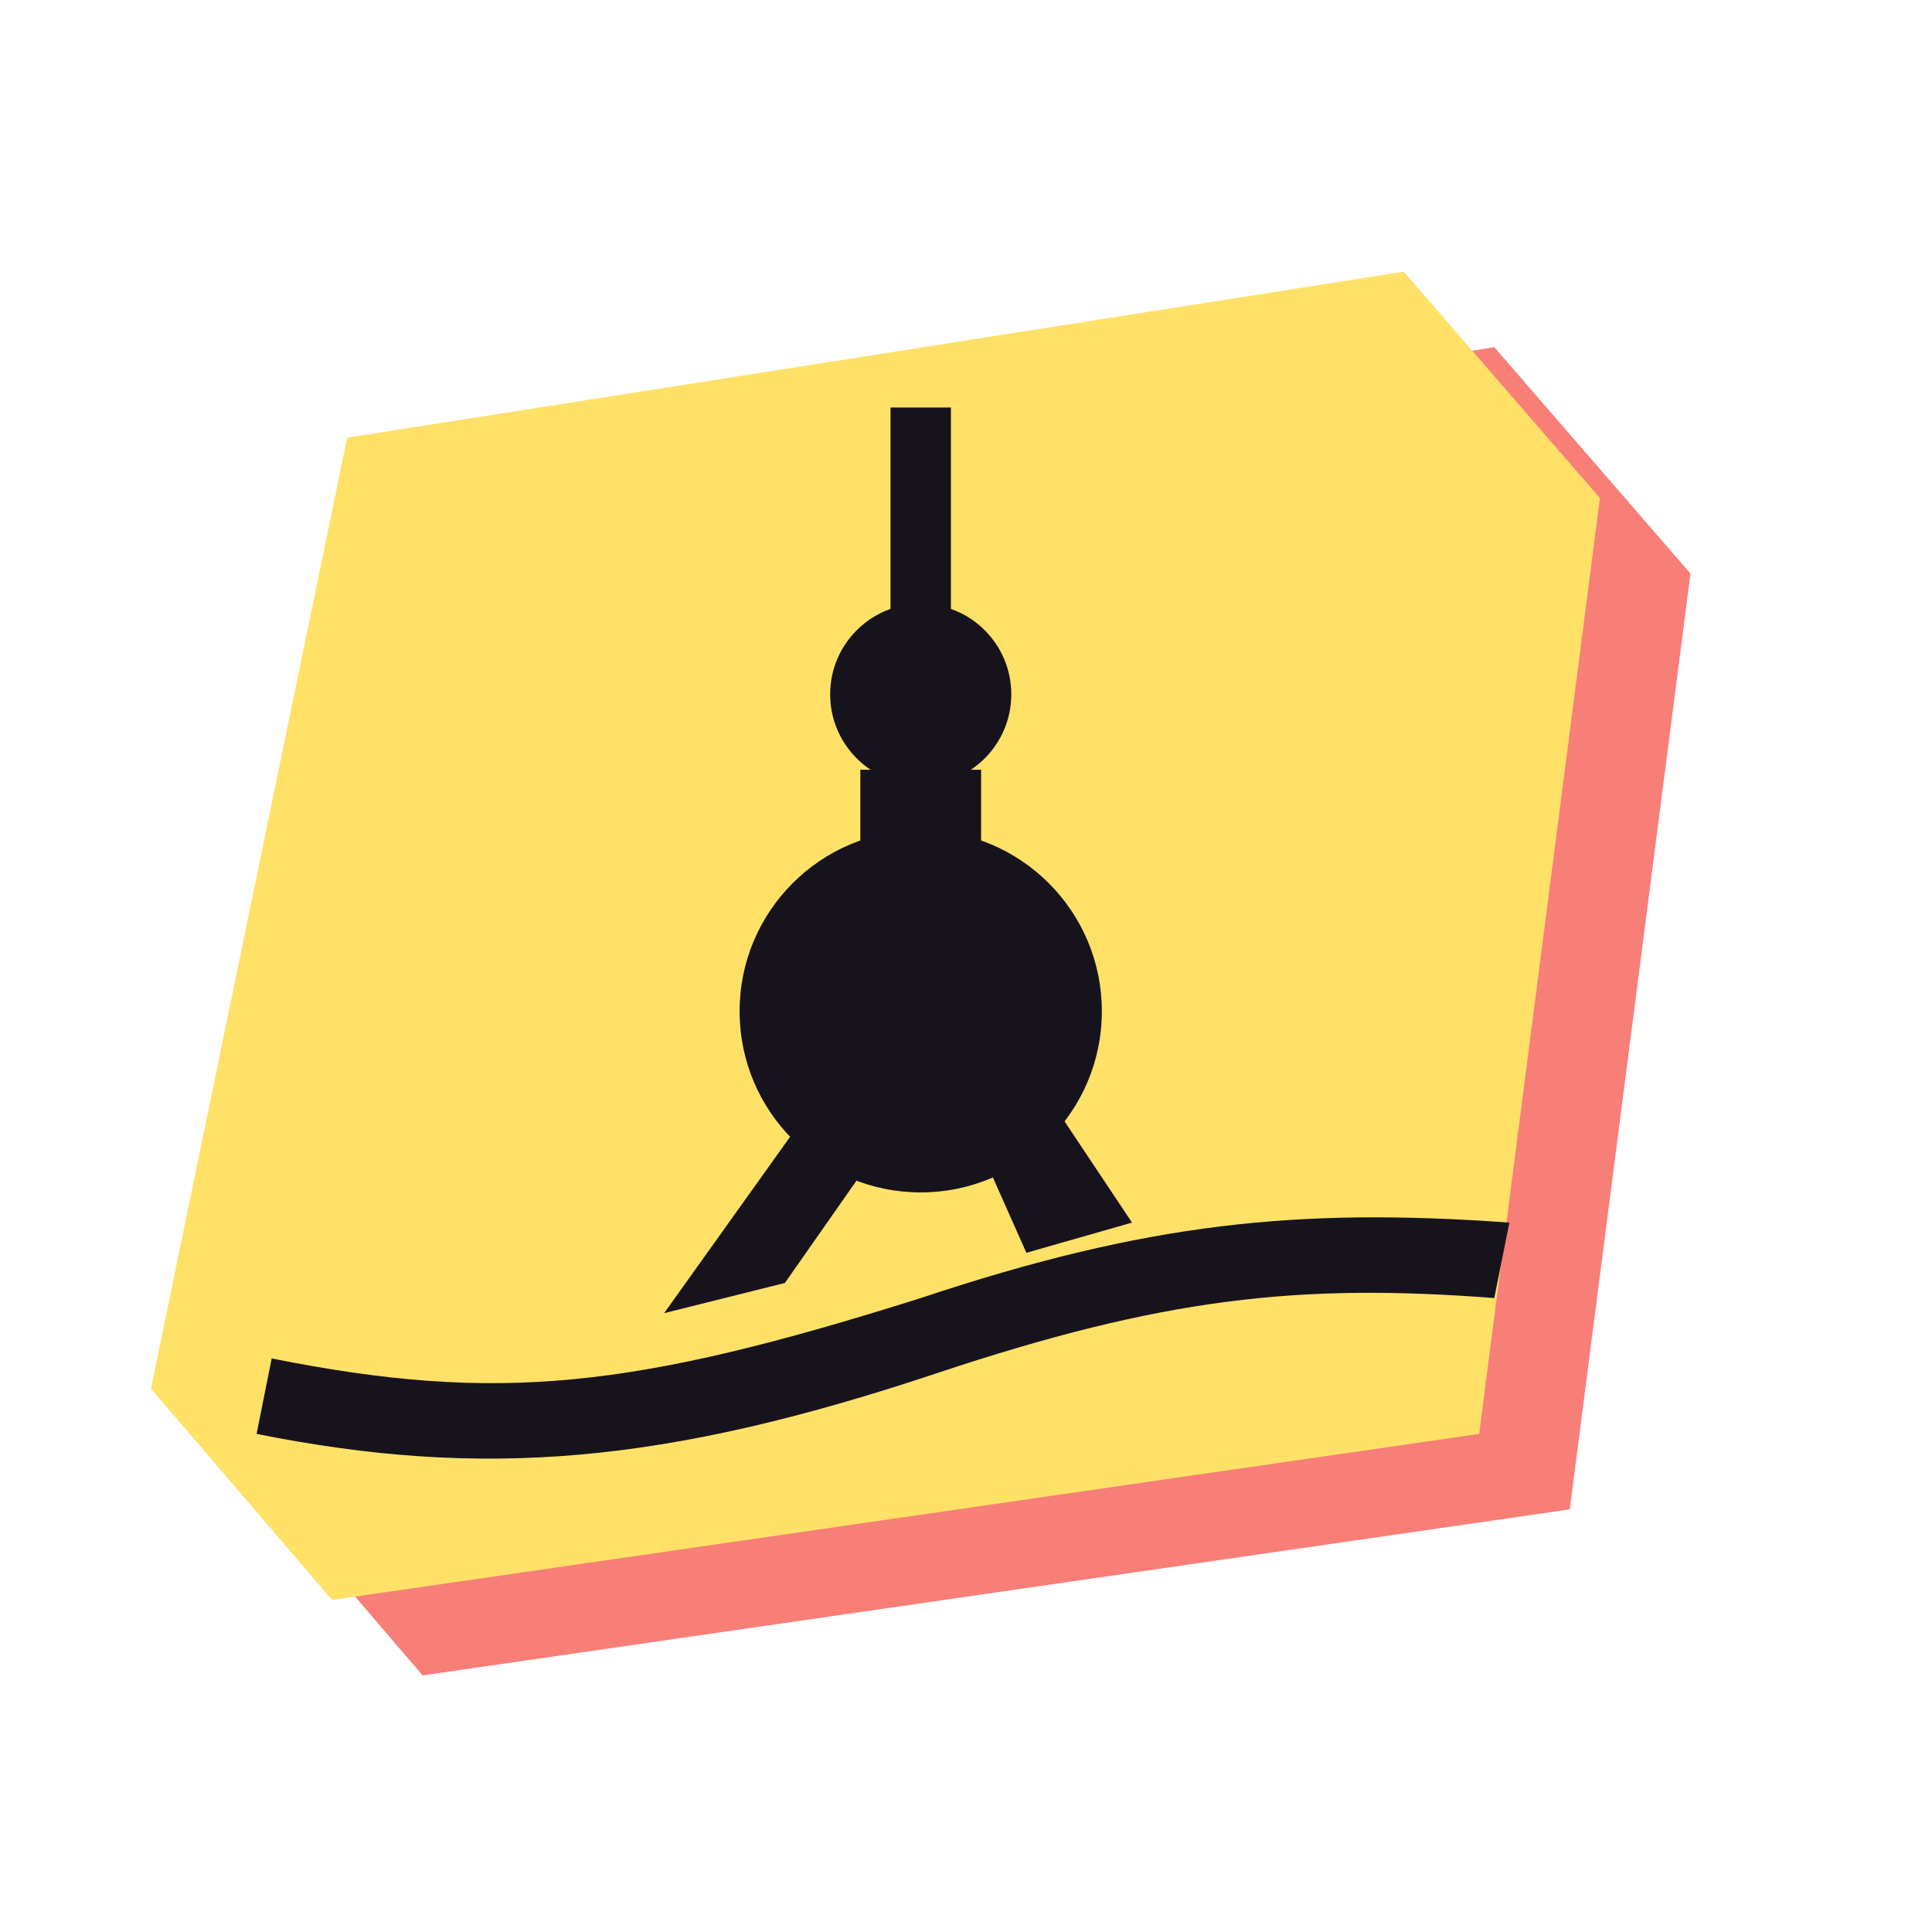
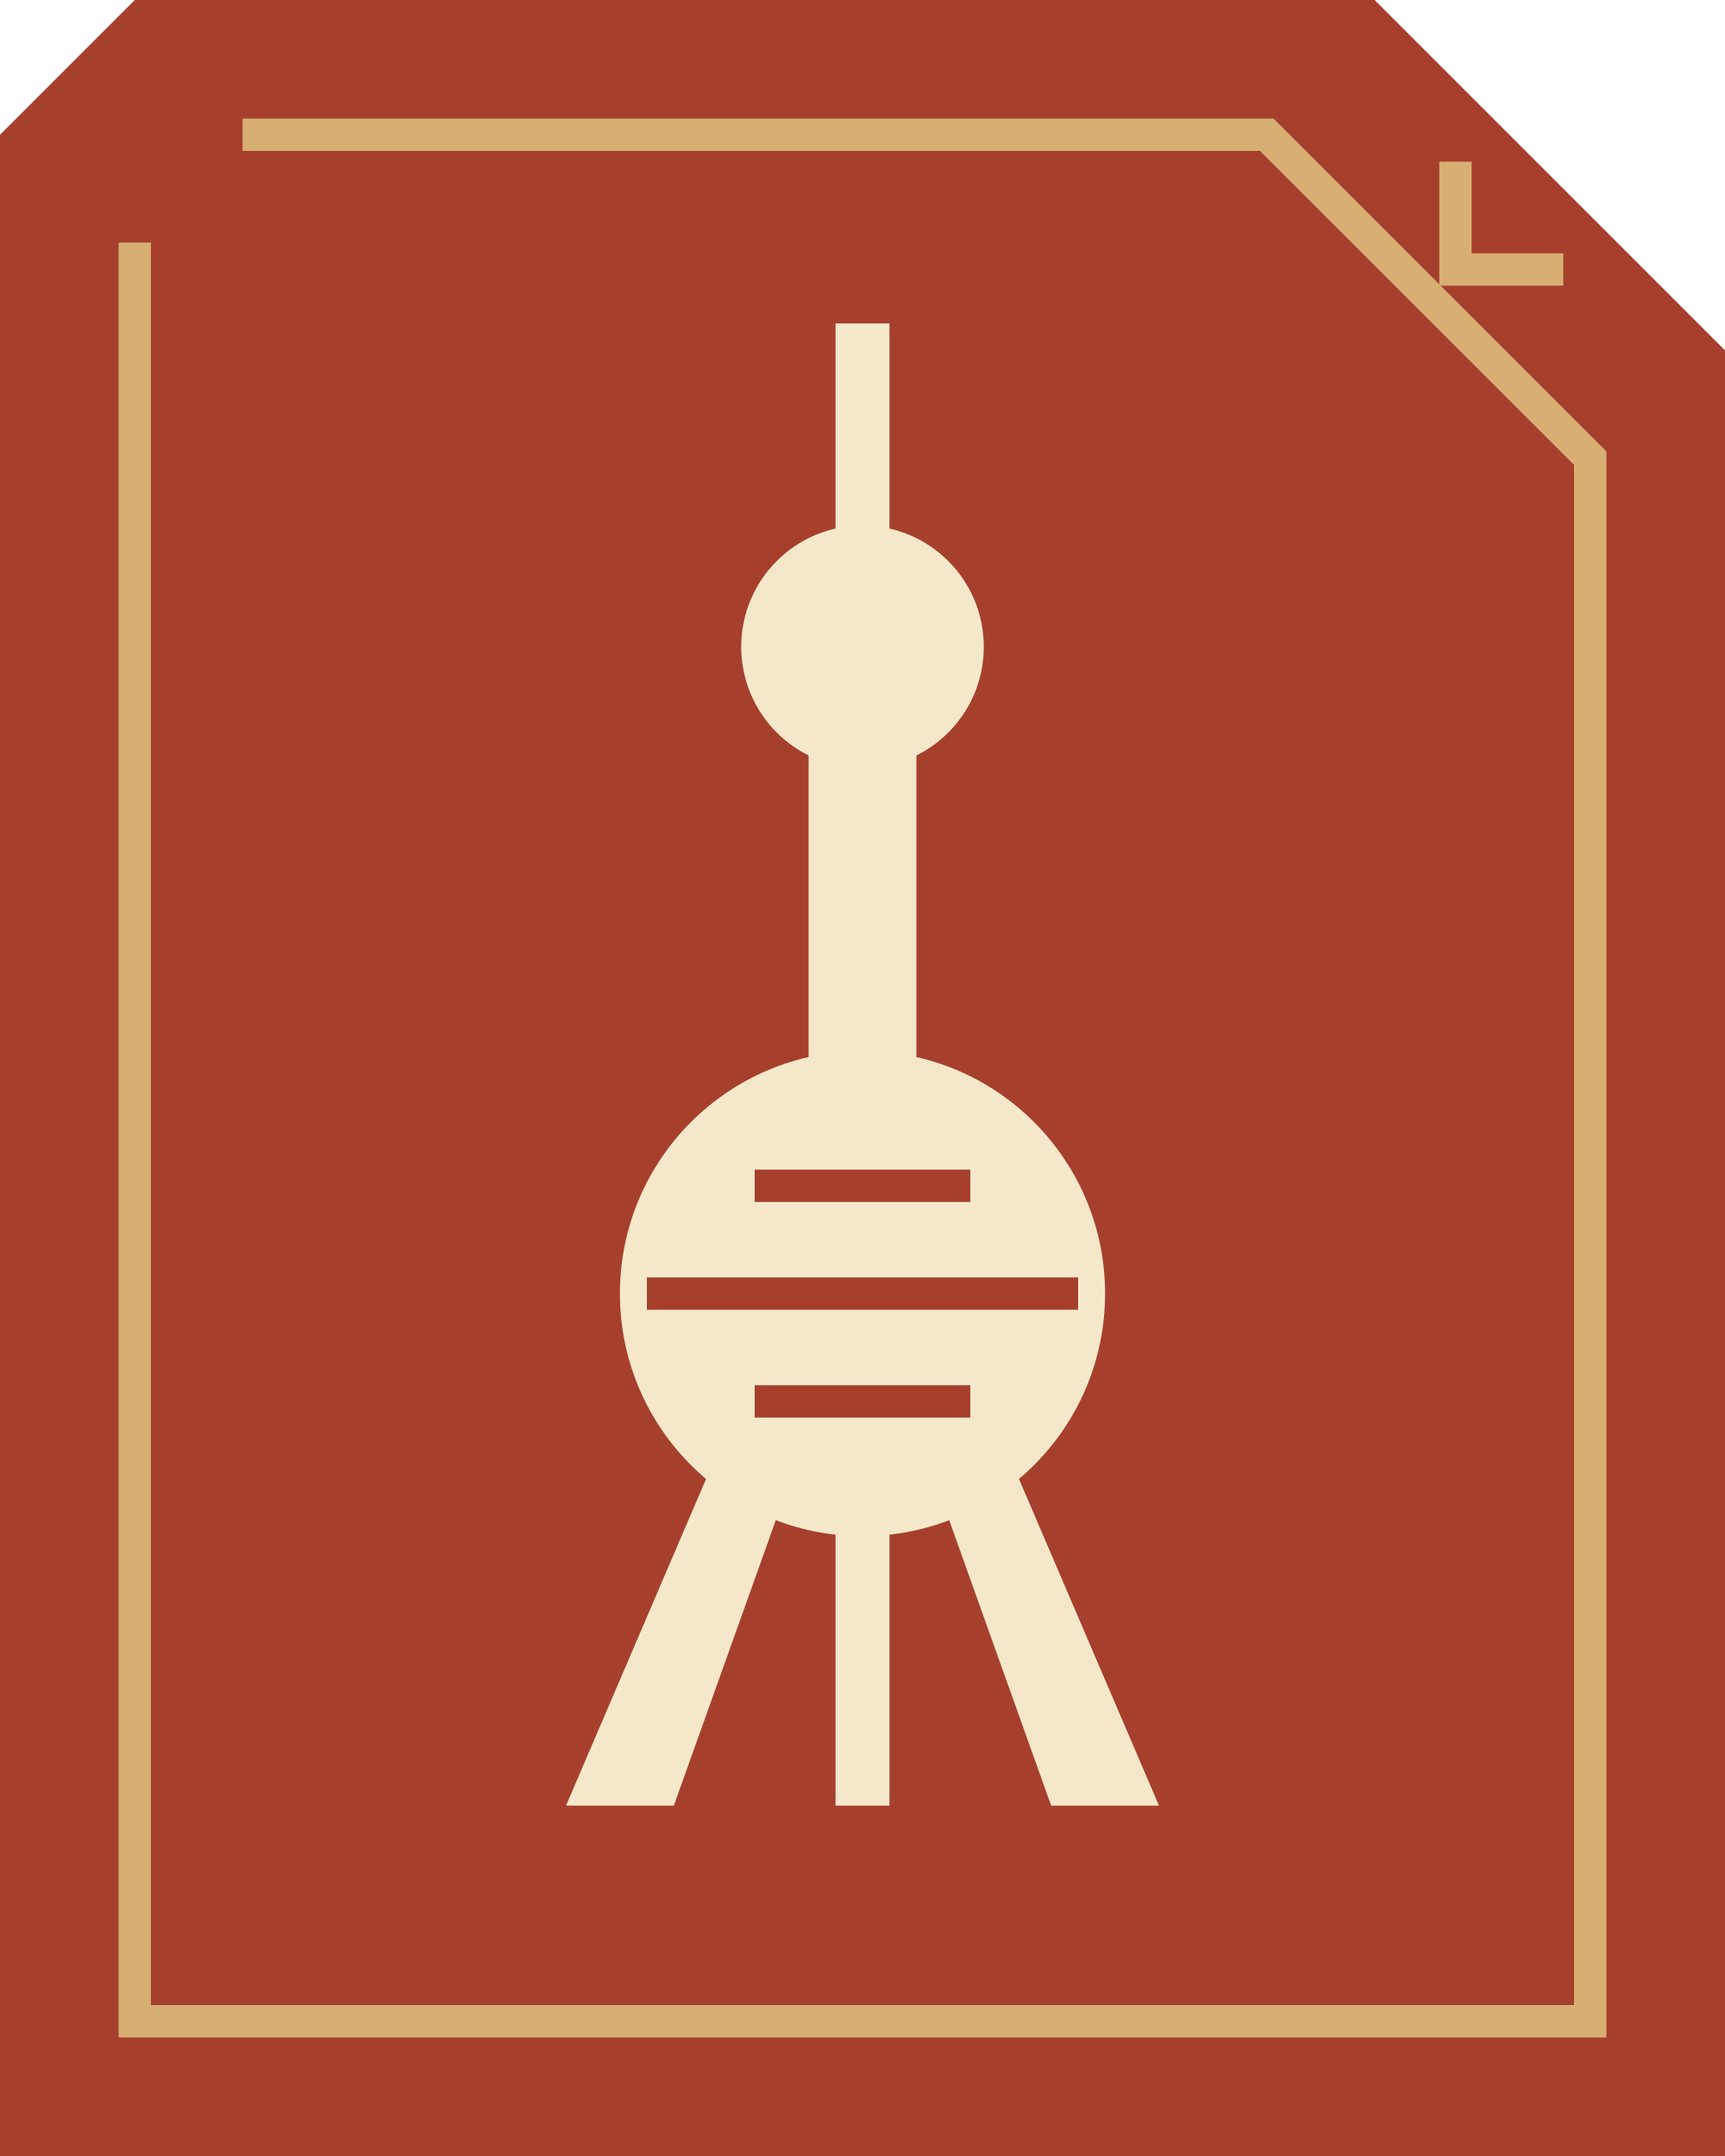
- <svg xmlns="http://www.w3.org/2000/svg" viewBox="0 0 128 128" role="img" aria-label="魔都人生">
-   <path fill="#f87e78" d="M25 35 99 23l13 15-8 62-76 11-12-14Z" />
-   <path fill="#ffe168" d="M23 29 93 18l13 15-8 62-76 11-12-14Z" />
-   <g fill="#17131d">
-     <path d="M59 27h4v15h-4zm-2 24h8v14h-8zm-3 22 5 2-7 10-8 2zm10 1 5-2 6 9-7 2z" />
-     <circle cx="61" cy="46" r="6" />
-     <circle cx="61" cy="67" r="12" />
-     <path d="M18 90c15 3 24 2 43-4 15-5 25-6 39-5l-1 5c-13-1-22 0-37 5-18 6-30 7-45 4z" />
+ <svg xmlns="http://www.w3.org/2000/svg" viewBox="0 0 64 80" role="img" aria-label="魔都人生牌">
+   <path fill="#a6402d" d="M5 0H51L64 13V80H0V5Z" />
+   <path fill="none" stroke="#d8af72" stroke-width="1.2" d="M9 5H47L59 17V75H5V9M54 6V10H58" />
+   <g fill="#f5e8ca">
+     <path d="M31 12H33V20H31ZM30 27H34V42H30ZM27 53H30L25 67H21ZM34 53H37L43 67H39ZM31 53H33V67H31Z" />
+     <circle cx="32" cy="24" r="4.5" />
+     <circle cx="32" cy="48" r="9" />
+   </g>
+   <g stroke="#a6402d" fill="none">
+     <path d="M24 48H40M28 44H36M28 52H36" stroke-width="1.2" />
  </g>
</svg>
